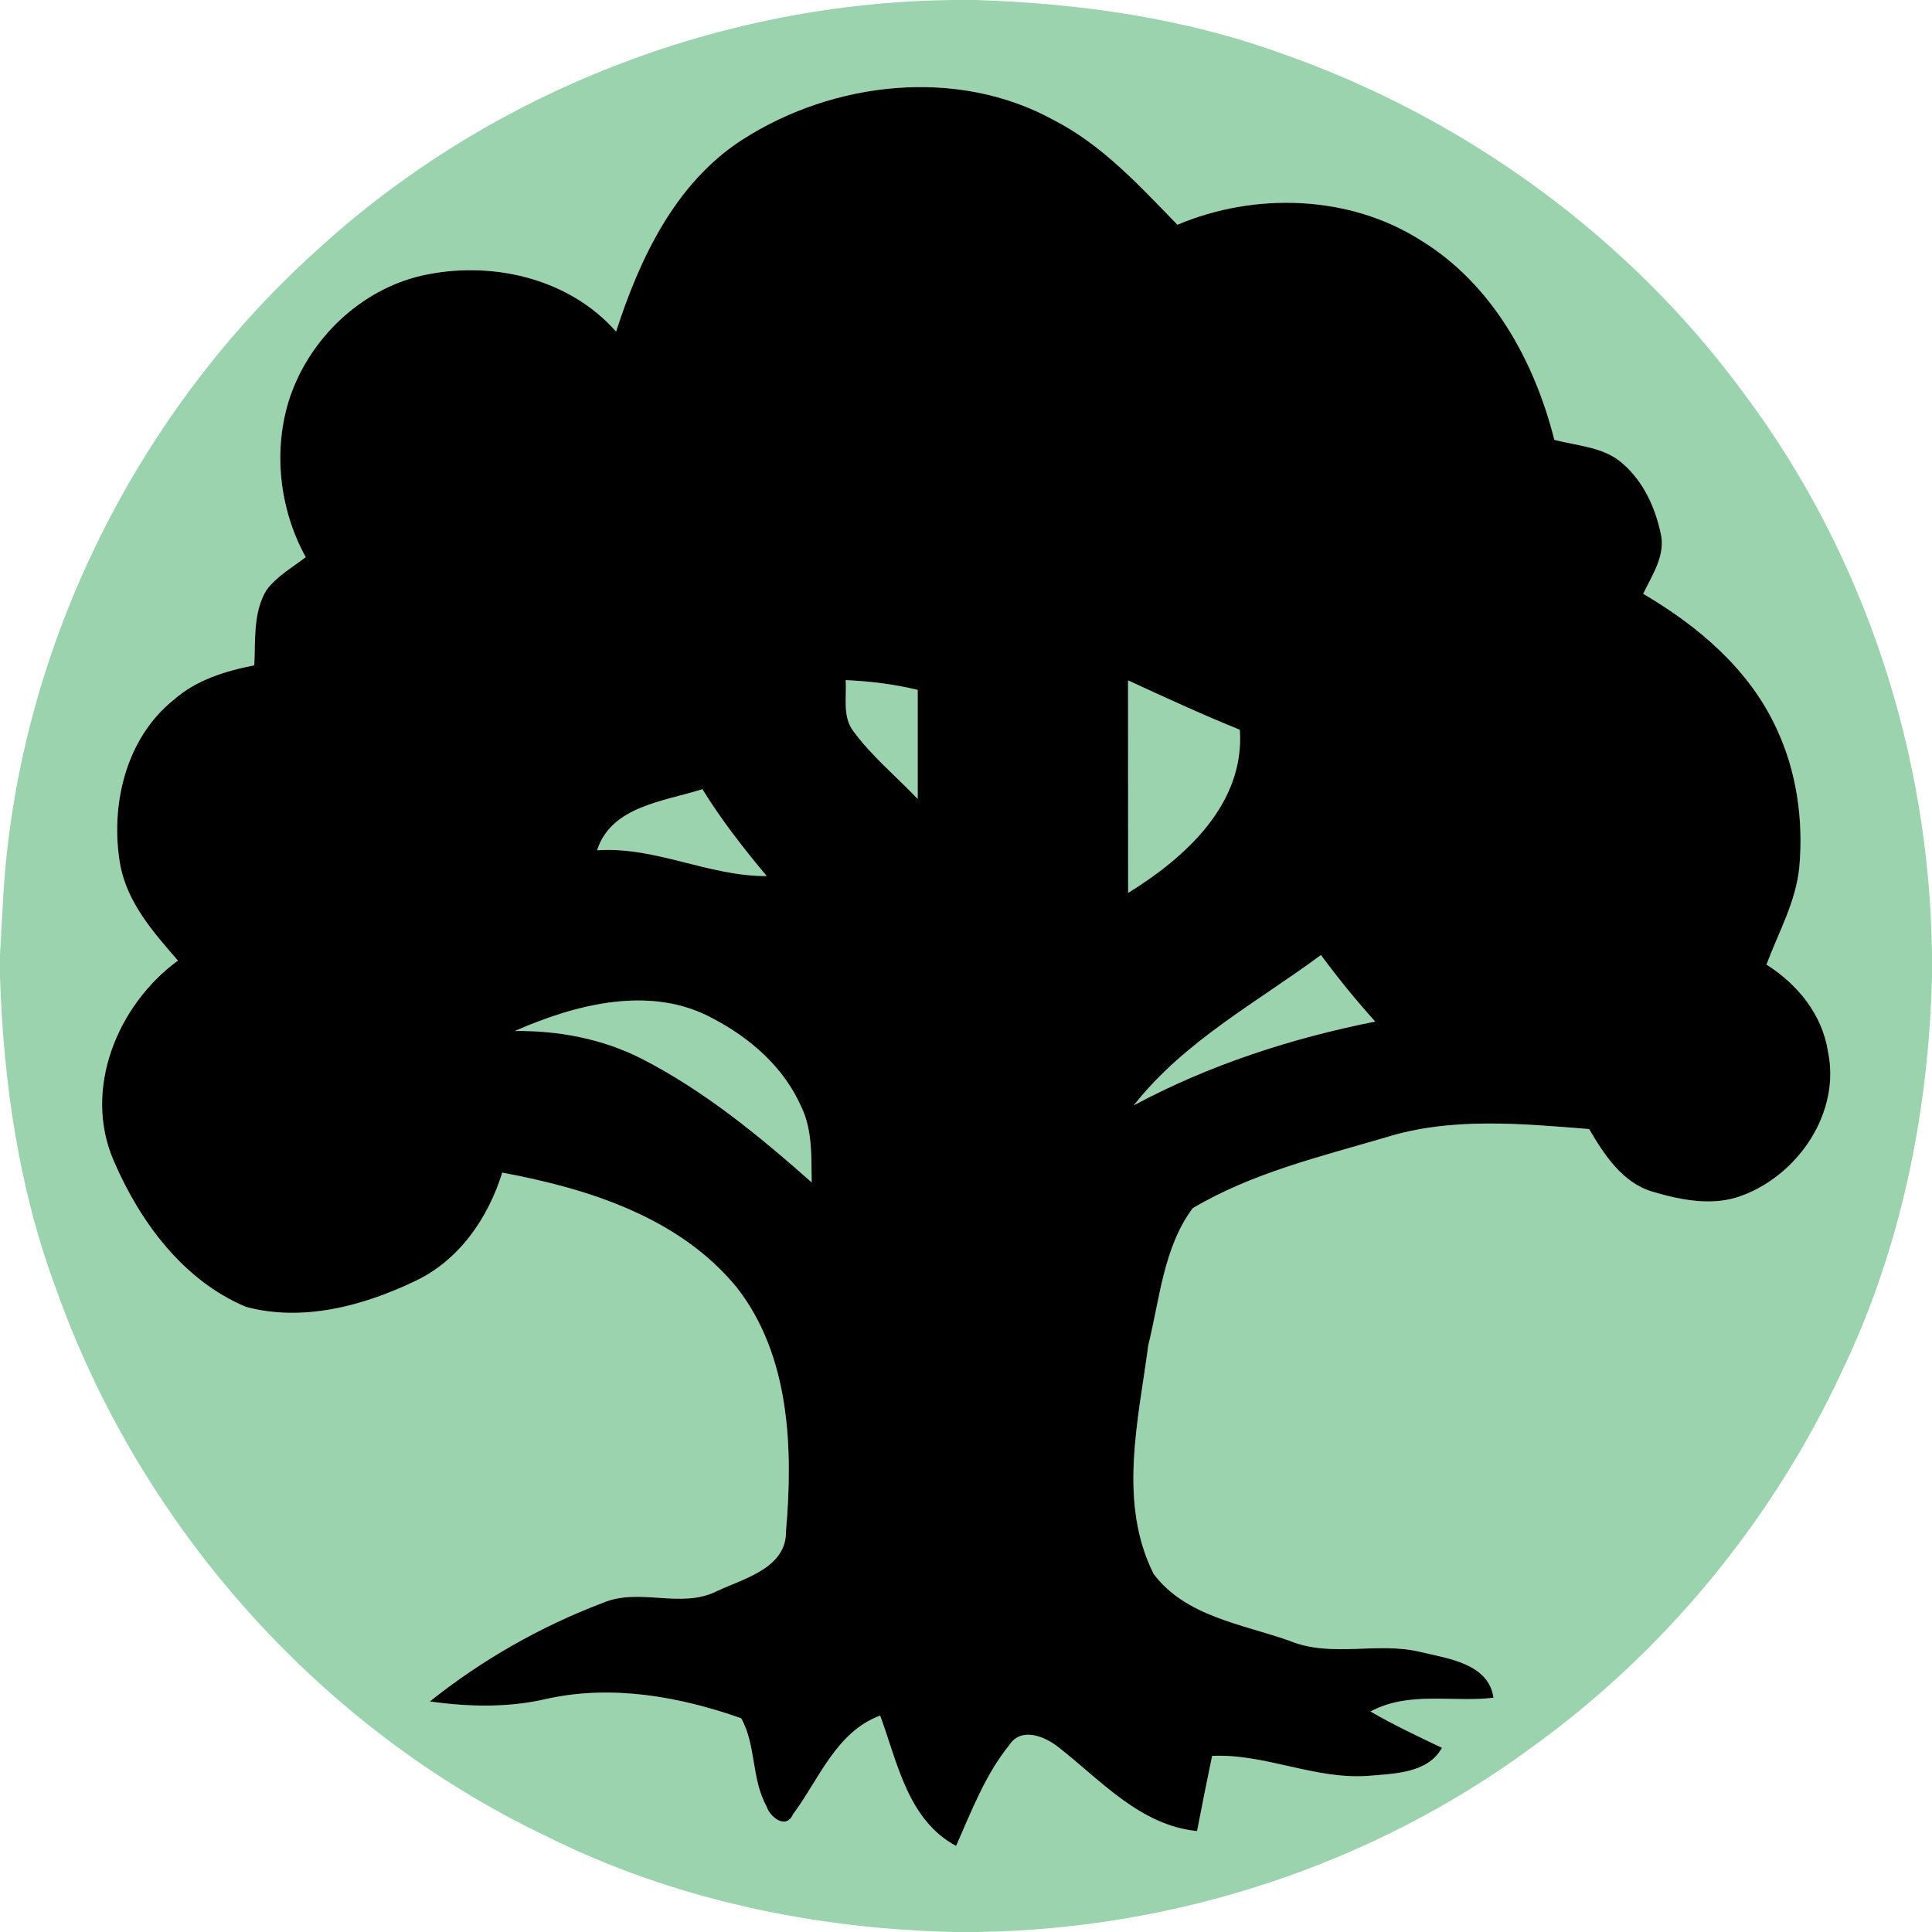
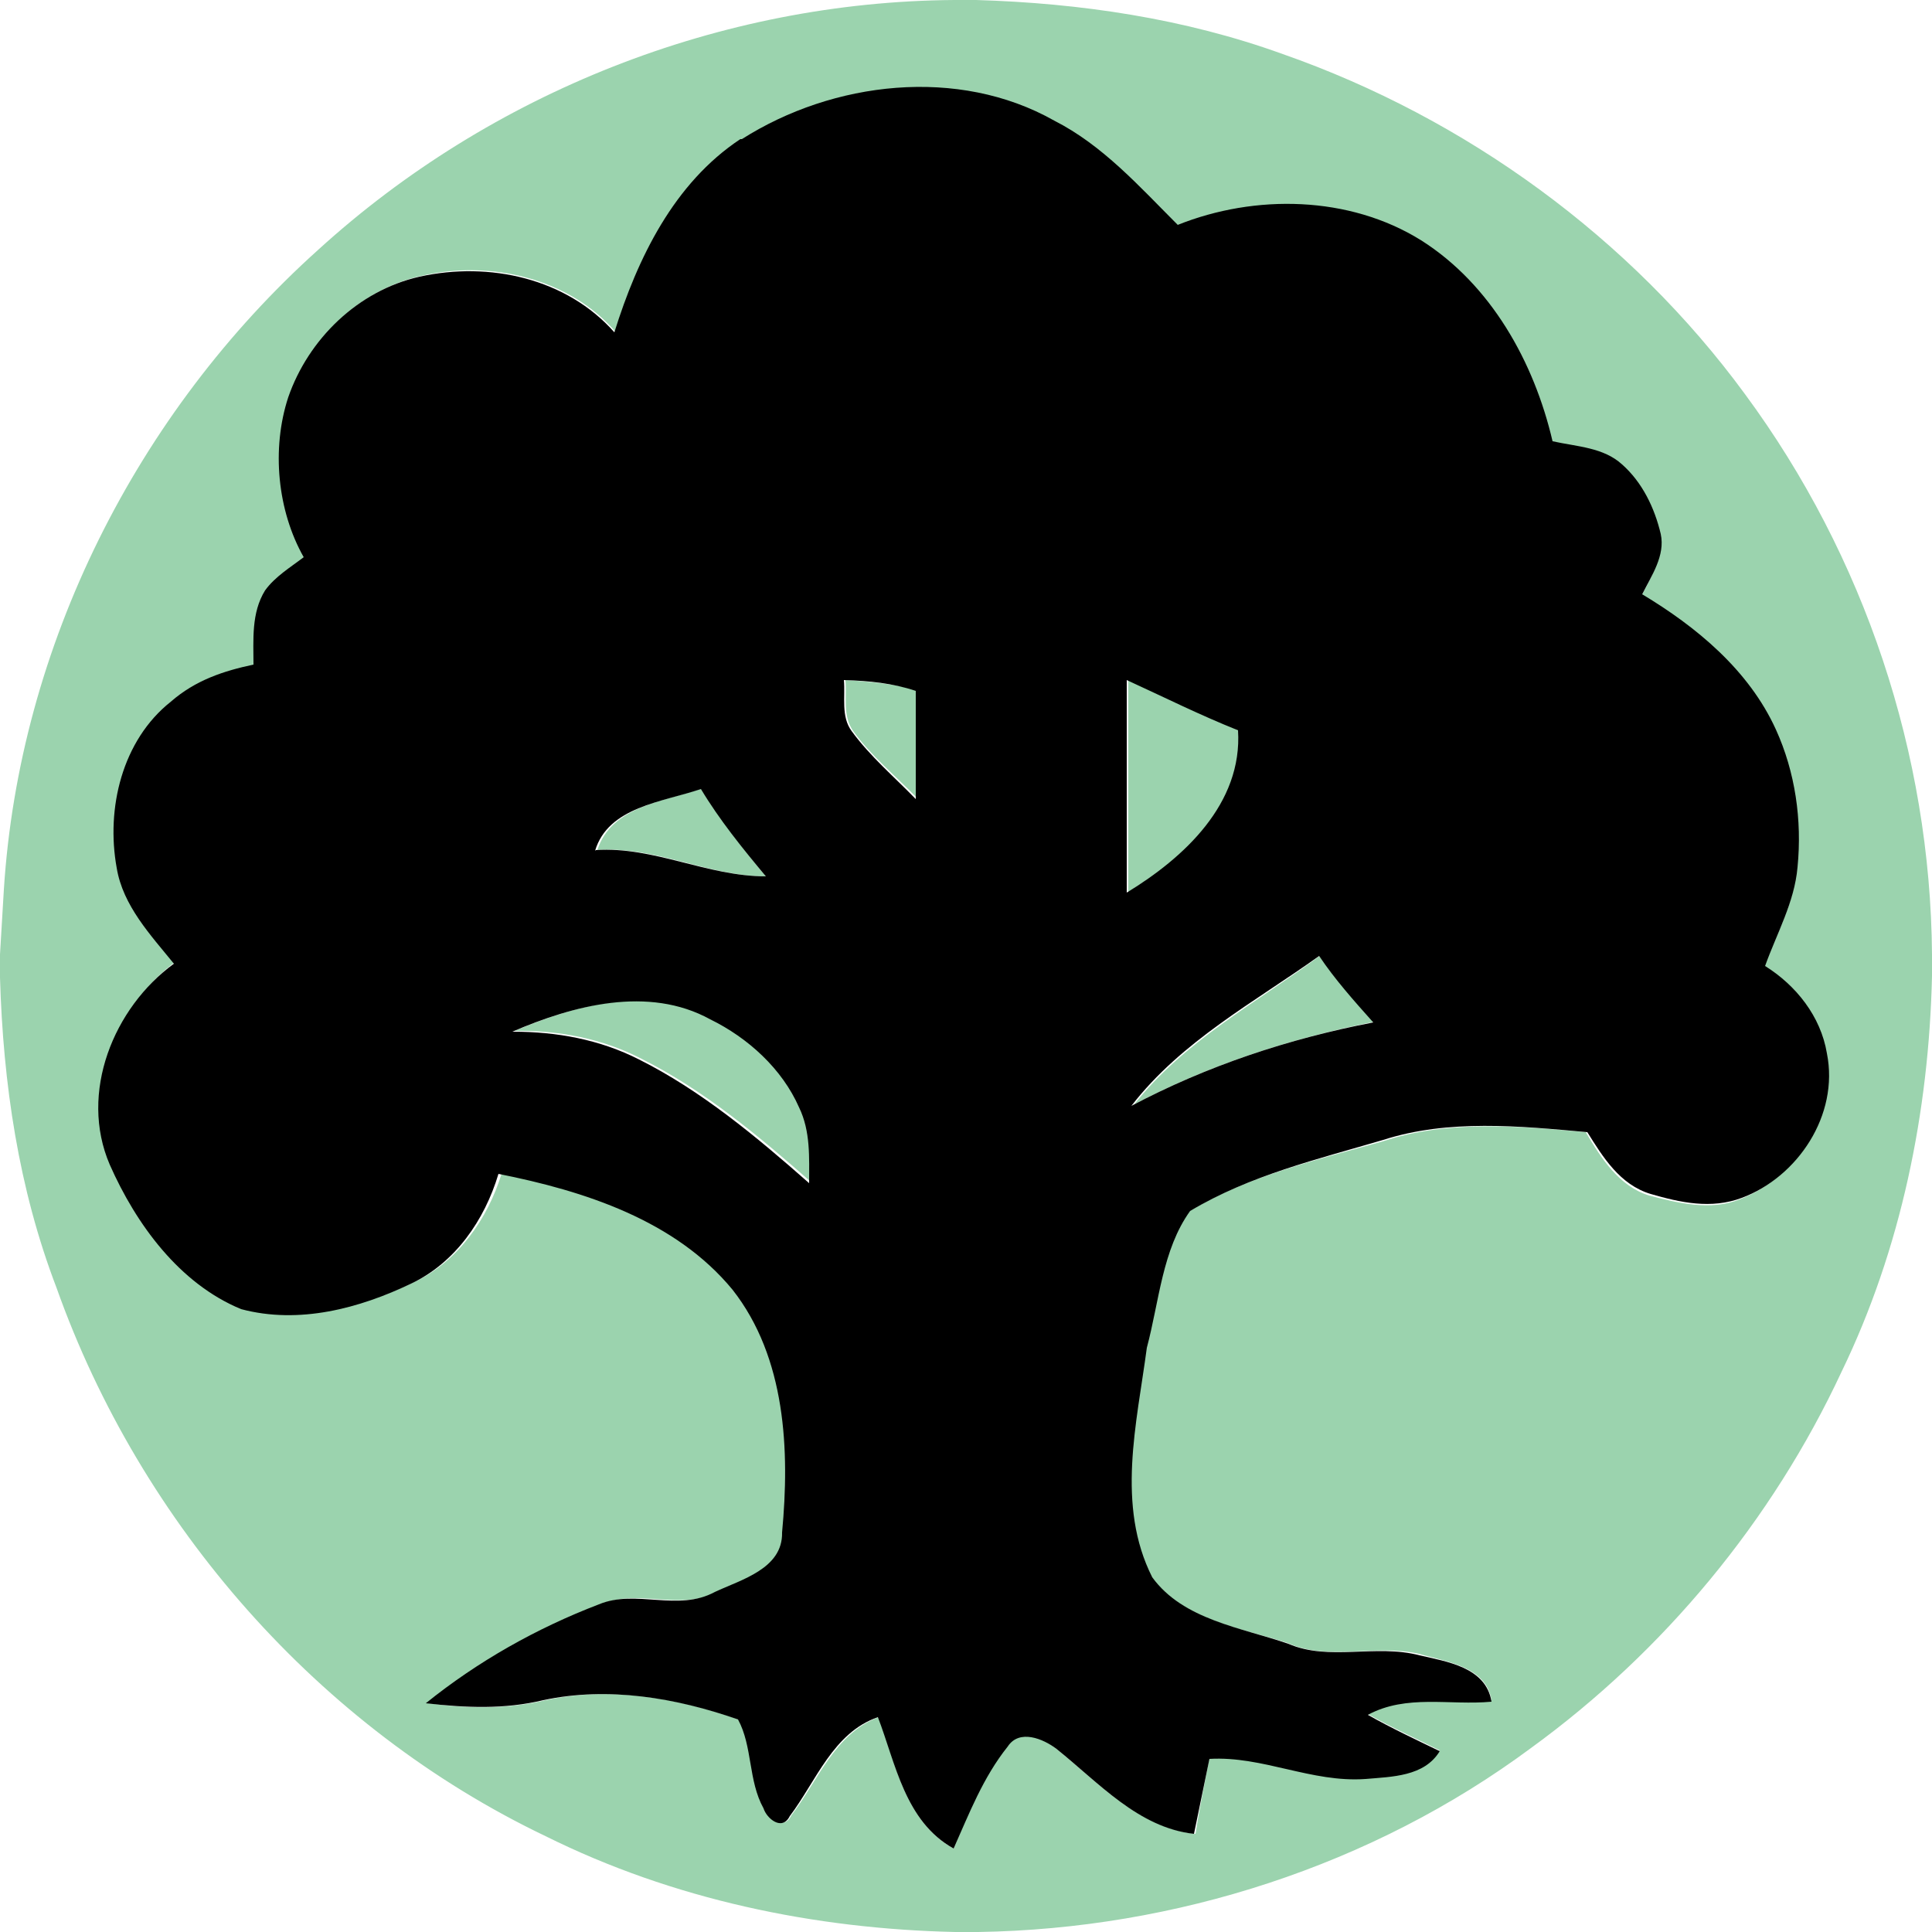
- <svg xmlns="http://www.w3.org/2000/svg" width="250pt" height="250pt" viewBox="0 0 250 250" version="1.1">
-   <g id="#9bd3aeff">
-     <path fill="#9bd3ae" opacity="1.00" d=" M 123.51 0.00 L 126.28 0.00 C 139.76 0.43 153.29 2.35 166.00 6.98 C 189.72 15.30 210.96 30.79 225.81 51.11 C 241.30 71.88 249.68 97.60 250.00 123.47 L 250.00 126.35 C 249.57 143.95 245.98 161.57 238.33 177.48 C 229.36 196.77 215.42 213.73 198.15 226.15 C 177.49 241.35 152.06 249.64 126.45 250.00 L 123.59 250.00 C 105.33 249.61 87.03 245.77 70.64 237.58 C 41.22 223.54 18.06 197.33 7.21 166.65 C 2.43 153.79 0.45 140.08 0.00 126.43 L 0.00 123.54 C 0.16 120.70 0.32 117.86 0.48 115.03 C 2.62 83.54 17.72 53.27 41.17 32.23 C 63.45 11.87 93.34 0.28 123.51 0.00 M 96.00 18.11 C 87.37 23.70 82.78 33.43 79.72 42.91 C 73.56 35.90 63.38 33.65 54.50 35.68 C 46.65 37.52 40.13 43.77 37.54 51.34 C 35.26 58.10 36.12 65.87 39.56 72.09 C 37.81 73.45 35.79 74.57 34.46 76.39 C 32.72 79.30 33.08 82.85 32.90 86.09 C 29.17 86.83 25.39 87.98 22.49 90.55 C 16.25 95.53 14.22 104.27 15.55 111.87 C 16.45 116.81 19.85 120.64 23.02 124.30 C 15.18 130.04 10.67 141.00 14.74 150.26 C 18.12 158.12 23.73 165.72 31.83 169.11 C 39.16 171.09 47.04 168.98 53.72 165.77 C 59.41 163.09 63.17 157.62 64.99 151.74 C 76.13 153.81 87.90 157.52 95.34 166.60 C 102.23 175.42 102.63 187.41 101.71 198.09 C 101.80 202.86 96.39 204.22 92.89 205.83 C 88.18 208.29 82.80 205.35 77.97 207.42 C 69.94 210.47 62.33 214.80 55.62 220.17 C 60.69 220.88 65.84 221.00 70.85 219.81 C 79.24 217.98 87.92 219.53 95.90 222.34 C 97.84 225.72 97.22 230.23 99.19 233.74 C 99.60 235.12 101.72 236.80 102.61 234.78 C 105.98 230.25 108.20 224.10 113.89 222.00 C 116.15 228.10 117.44 235.48 123.72 238.87 C 125.71 234.35 127.51 229.62 130.65 225.75 C 132.22 223.41 135.29 224.74 137.03 226.14 C 142.49 230.42 147.57 236.22 154.90 236.94 C 155.53 233.69 156.17 230.45 156.85 227.21 C 163.72 226.91 170.13 230.29 177.02 229.80 C 180.37 229.50 184.72 229.51 186.59 226.17 C 183.47 224.68 180.33 223.20 177.34 221.47 C 182.31 218.79 187.93 220.32 193.26 219.69 C 192.63 215.28 187.45 214.63 183.92 213.79 C 178.30 212.37 172.34 214.57 166.87 212.32 C 160.77 210.16 153.39 209.17 149.28 203.66 C 144.65 194.44 147.31 183.78 148.59 174.07 C 150.08 168.09 150.55 161.44 154.33 156.35 C 161.95 151.81 170.73 149.70 179.18 147.22 C 187.74 144.52 196.83 145.40 205.63 146.10 C 207.58 149.42 209.91 153.02 213.81 154.20 C 217.57 155.31 221.73 156.15 225.52 154.67 C 232.77 151.92 238.19 143.92 236.54 136.06 C 235.80 131.28 232.59 127.34 228.58 124.82 C 230.14 120.64 232.43 116.63 232.84 112.12 C 233.37 106.04 232.48 99.79 229.87 94.25 C 226.37 86.62 219.74 81.01 212.63 76.84 C 213.80 74.39 215.59 71.82 214.88 68.95 C 214.17 65.63 212.64 62.33 210.06 60.06 C 207.63 57.82 204.16 57.72 201.13 56.91 C 198.55 46.69 193.07 36.74 183.87 31.11 C 174.60 25.20 162.37 24.85 152.36 29.08 C 147.50 24.10 142.71 18.81 136.43 15.58 C 123.93 8.64 107.78 10.51 96.00 18.11 Z" />
-     <path fill="#9bd3ae" opacity="1.00" d=" M 109.43 88.01 C 112.57 88.15 115.69 88.53 118.75 89.27 C 118.75 93.97 118.75 98.68 118.75 103.38 C 115.96 100.46 112.80 97.85 110.40 94.58 C 108.99 92.68 109.58 90.20 109.43 88.01 Z" />
-     <path fill="#9bd3ae" opacity="1.00" d=" M 145.97 88.04 C 150.76 90.25 155.54 92.45 160.43 94.43 C 161.10 104.01 153.40 110.96 145.98 115.54 C 145.97 106.37 145.97 97.21 145.97 88.04 Z" />
-     <path fill="#9bd3ae" opacity="1.00" d=" M 77.26 110.03 C 79.10 104.29 85.98 103.70 90.89 102.12 C 93.34 106.10 96.22 109.78 99.21 113.36 C 91.71 113.41 84.81 109.50 77.26 110.03 Z" />
-     <path fill="#9bd3ae" opacity="1.00" d=" M 146.71 143.03 C 153.23 134.74 162.60 129.74 170.93 123.58 C 173.13 126.56 175.47 129.44 177.95 132.19 C 167.10 134.35 156.48 137.79 146.71 143.03 Z" />
-     <path fill="#9bd3ae" opacity="1.00" d=" M 66.62 133.41 C 74.48 129.96 84.18 127.41 92.20 131.77 C 97.06 134.30 101.46 138.13 103.69 143.23 C 105.16 146.27 104.97 149.72 105.03 153.00 C 98.23 146.98 91.13 141.14 83.00 136.98 C 77.94 134.42 72.27 133.34 66.62 133.41 Z" />
+ <svg xmlns="http://www.w3.org/2000/svg" viewBox="0 0 250 250">
+   <g fill="#9bd3ae">
+     <path d="M123.5 0h2.8c13.5.4 27 2.4 39.7 7 23.7 8.3 45 23.8 59.8 44 15.5 21 24 46.6 24.2 72.5v2.8c-.4 17.6-4 35.3-11.7 51.2-9 19.3-23 36.2-40.2 48.7-20.5 15.2-46 23.4-71.5 23.8h-3c-18.2-.4-36.5-4.2-53-12.4-29.3-14-52.4-40.3-63.3-71C2.4 153.8.4 140.2 0 126.5v-3l.5-8.4c2-31.5 17.2-61.7 40.7-82.8C63.5 12 93.2.2 123.5 0M96 18c-8.6 5.7-13.2 15.4-16.3 25-6-7-16.3-9.4-25.2-7.3-8 1.8-14.4 8-17 15.6C35.3 58 36 66 39.5 72c-1.7 1.5-3.7 2.6-5 4.4-1.8 3-1.4 6.4-1.6 9.7-3.8.8-7.6 2-10.5 4.5-6.3 5-8.3 13.8-7 21.4 1 4.8 4.4 8.6 7.5 12.3-7.8 5.7-12.3 16.7-8.3 26 3.4 7.8 9 15.4 17 18.8 7.5 2 15.3 0 22-3.2 5.7-2.7 9.5-8.2 11.3-14 11 2 23 5.7 30.3 14.8 7 8.8 7.3 20.8 6.4 31.5 0 5-5.3 6.2-8.8 7.8-4.8 2.5-10.2-.5-15 1.6-8 3-15.7 7.4-22.4 12.8 5 .7 10.2.8 15.2-.4 8.4-1.8 17-.3 25 2.5 2 3.4 1.4 8 3.4 11.4.4 1.4 2.5 3 3.4 1 3.4-4.4 5.6-10.6 11.3-12.7 2.2 6 3.4 13.5 9.7 17 2-4.7 3.8-9.4 7-13.3 1.5-2.3 4.6-1 6.3.4 5.5 4.4 10.6 10.2 18 11 .5-3.3 1.2-6.6 1.8-9.8 7-.3 13.3 3 20.2 2.6 3.4-.3 7.7-.3 9.6-3.6-3-1.5-6.3-3-9.3-4.7 5-2.7 10.6-1.2 16-1.8-.7-4.4-6-5-9.4-6-5.7-1.3-11.7 1-17-1.4-6.2-2-13.6-3-17.7-8.6-4.7-9.3-2-20-.7-29.6 1.5-6 2-12.6 5.7-17.7 7.6-4.5 16.4-6.6 25-9 8.4-2.8 17.5-2 26.3-1.2 2 3.4 4.3 7 8.2 8.2 3.8 1 8 2 11.7.5 7.3-2.8 12.7-10.8 11-18.6-.7-4.7-4-8.7-8-11.2 1.6-4.2 4-8.2 4.3-12.7.6-6-.3-12.2-3-17.8-3.4-7.6-10-13.2-17.2-17.4 1.2-2.4 3-5 2.3-7.8-.8-3.4-2.4-6.7-5-9-2.4-2.2-5.8-2.3-9-3-2.4-10.3-8-20.3-17-26-9.4-5.8-21.6-6-31.6-2-5-5-9.7-10.2-16-13.4-12.5-7-28.6-5-40.4 2.5z" />
+     <path d="M109.4 88c3.2.2 6.3.5 9.3 1.3v14c-2.7-2.8-6-5.5-8.3-8.7-1.4-2-.8-4.4-1-6.6zM146 88c4.8 2.3 9.5 4.5 14.4 6.4.7 9.6-7 16.6-14.4 21V88zM77.3 110c1.8-5.7 8.7-6.3 13.6-8 2.3 4 5.2 7.8 8.2 11.4-7.5 0-14.4-4-22-3.4zM146.7 143c6.5-8.3 16-13.3 24.2-19.4 2 3 4.5 5.8 7 8.6-11 2.2-21.5 5.6-31.3 10.8zM66.6 133.4c8-3.4 17.6-6 25.6-1.6 5 2.5 9.3 6.3 11.5 11.4 1.5 3 1.3 6.5 1.3 9.8-6.8-6-14-12-22-16-5-2.6-10.7-3.7-16.4-3.6z" />
  </g>
-   <g id="#000000ff">
-     <path fill="#000000" opacity="1.00" d=" M 96.00 18.11 C 107.78 10.51 123.93 8.64 136.43 15.58 C 142.71 18.81 147.50 24.10 152.36 29.08 C 162.37 24.85 174.60 25.20 183.87 31.11 C 193.07 36.74 198.55 46.69 201.13 56.91 C 204.16 57.72 207.63 57.82 210.06 60.06 C 212.64 62.33 214.17 65.63 214.88 68.95 C 215.59 71.82 213.80 74.39 212.63 76.84 C 219.74 81.01 226.37 86.62 229.87 94.25 C 232.48 99.79 233.37 106.04 232.84 112.12 C 232.43 116.63 230.14 120.64 228.58 124.82 C 232.59 127.34 235.80 131.28 236.54 136.06 C 238.19 143.92 232.77 151.92 225.52 154.67 C 221.73 156.15 217.57 155.31 213.81 154.20 C 209.91 153.02 207.58 149.42 205.63 146.10 C 196.83 145.40 187.74 144.52 179.18 147.22 C 170.73 149.70 161.95 151.81 154.33 156.35 C 150.55 161.44 150.08 168.09 148.59 174.07 C 147.31 183.78 144.65 194.44 149.28 203.66 C 153.39 209.17 160.77 210.16 166.87 212.32 C 172.34 214.57 178.30 212.37 183.92 213.79 C 187.45 214.63 192.63 215.28 193.26 219.69 C 187.93 220.32 182.31 218.79 177.34 221.47 C 180.33 223.20 183.47 224.68 186.59 226.17 C 184.72 229.51 180.37 229.50 177.02 229.80 C 170.13 230.29 163.72 226.91 156.85 227.21 C 156.17 230.45 155.53 233.69 154.90 236.94 C 147.57 236.22 142.49 230.42 137.03 226.14 C 135.29 224.74 132.22 223.41 130.65 225.75 C 127.51 229.62 125.71 234.35 123.72 238.87 C 117.44 235.48 116.15 228.10 113.89 222.00 C 108.20 224.10 105.98 230.25 102.61 234.78 C 101.72 236.80 99.60 235.12 99.19 233.74 C 97.22 230.23 97.84 225.72 95.90 222.34 C 87.92 219.53 79.24 217.98 70.85 219.81 C 65.84 221.00 60.69 220.88 55.62 220.17 C 62.33 214.80 69.94 210.47 77.97 207.42 C 82.80 205.35 88.18 208.29 92.89 205.83 C 96.39 204.22 101.80 202.86 101.71 198.09 C 102.63 187.41 102.23 175.42 95.34 166.60 C 87.90 157.52 76.13 153.81 64.99 151.74 C 63.17 157.62 59.41 163.09 53.72 165.77 C 47.04 168.98 39.16 171.09 31.83 169.11 C 23.73 165.72 18.12 158.12 14.74 150.26 C 10.67 141.00 15.18 130.04 23.02 124.30 C 19.85 120.64 16.45 116.81 15.55 111.87 C 14.22 104.27 16.25 95.53 22.49 90.55 C 25.39 87.98 29.17 86.83 32.90 86.09 C 33.08 82.85 32.72 79.30 34.46 76.39 C 35.79 74.57 37.81 73.45 39.56 72.09 C 36.12 65.87 35.26 58.10 37.54 51.34 C 40.13 43.77 46.65 37.52 54.50 35.68 C 63.38 33.65 73.56 35.90 79.72 42.91 C 82.78 33.43 87.37 23.70 96.00 18.11 M 109.43 88.01 C 109.58 90.20 108.99 92.68 110.40 94.58 C 112.80 97.85 115.96 100.46 118.75 103.38 C 118.75 98.68 118.75 93.97 118.75 89.27 C 115.69 88.53 112.57 88.15 109.43 88.01 M 145.97 88.04 C 145.97 97.21 145.97 106.37 145.98 115.54 C 153.40 110.96 161.10 104.01 160.43 94.43 C 155.54 92.45 150.76 90.25 145.97 88.04 M 77.26 110.03 C 84.81 109.50 91.71 113.41 99.21 113.36 C 96.22 109.78 93.34 106.10 90.89 102.12 C 85.98 103.70 79.10 104.29 77.26 110.03 M 146.71 143.03 C 156.48 137.79 167.10 134.35 177.95 132.19 C 175.47 129.44 173.13 126.56 170.93 123.58 C 162.60 129.74 153.23 134.74 146.71 143.03 M 66.62 133.41 C 72.27 133.34 77.94 134.42 83.00 136.98 C 91.13 141.14 98.23 146.98 105.03 153.00 C 104.97 149.72 105.16 146.27 103.69 143.23 C 101.46 138.13 97.06 134.30 92.20 131.77 C 84.18 127.41 74.48 129.96 66.62 133.41 Z" />
-   </g>
+   <path d="M96 18c11.8-7.5 28-9.4 40.4-2.4 6.3 3.2 11 8.5 16 13.5 10-4 22.2-3.8 31.5 2 9 5.7 14.6 15.7 17 26 3.2.7 6.6.8 9 3 2.6 2.3 4.2 5.6 5 9 .6 2.8-1.2 5.4-2.4 7.8 7 4.2 13.8 9.8 17.3 17.5 2.5 5.5 3.4 11.7 2.8 17.8-.4 4.6-2.7 8.6-4.2 12.8 4 2.5 7.2 6.5 8 11.3 1.6 8-3.8 16-11 18.7-4 1.5-8 .6-11.8-.5-4-1.2-6.2-4.8-8.2-8-8.8-.8-18-1.7-26.4 1-8.5 2.5-17.3 4.6-25 9.2-3.6 5-4 11.7-5.6 17.7-1.3 9.8-4 20.4.7 29.7 4 5.5 11.5 6.5 17.6 8.6 5.3 2.3 11.3 0 17 1.5 3.4.8 8.6 1.5 9.3 6-5.4.5-11-1-16 1.7 3 1.7 6.2 3.2 9.3 4.7-2 3.3-6.2 3.3-9.6 3.6-7 .5-13.3-3-20.2-2.6l-2 9.7c-7.2-.8-12.3-6.6-17.8-11-1.7-1.3-4.8-2.6-6.3-.3-3.2 4-5 8.7-7 13.2-6.3-3.5-7.5-11-9.8-17-5.8 2-8 8.3-11.4 12.8-1 2-3 .3-3.4-1-2-3.6-1.4-8-3.3-11.5-8-2.8-16.8-4.3-25.2-2.5-5 1.2-10 1-15.2.4 6.7-5.4 14.3-9.7 22.4-12.8 4.8-2 10.2 1 15-1.6 3.4-1.6 8.8-3 8.7-7.7 1-10.6.5-22.6-6.4-31.4-7.4-9-19.2-12.8-30.3-15-1.8 6-5.6 11.5-11.3 14.2-6.7 3.2-14.5 5.3-22 3.3-8-3.3-13.6-11-17-18.7-4-9.3.5-20.3 8.3-26-3-3.7-6.6-7.5-7.4-12.4-1.4-7.7.7-16.5 7-21.5C25.3 88 29 86.8 32.8 86c0-3.2-.3-6.7 1.5-9.6 1.3-1.8 3.3-3 5-4.3-3.4-6-4.2-14-2-20.7 2.6-7.5 9-13.8 17-15.6 9-2 19 .2 25.2 7.2 3-9.6 7.7-19.3 16.3-25m13.4 70c.2 2.2-.4 4.7 1 6.6 2.4 3.3 5.6 6 8.3 8.8v-14c-3-1-6-1.3-9.3-1.4m36.6 0v27.5c7.4-4.5 15-11.5 14.4-21-5-2-9.6-4.3-14.4-6.5m-68.7 22c7.5-.5 14.4 3.4 22 3.4-3-3.6-6-7.3-8.4-11.3-5 1.7-12 2.3-13.7 8m69.4 33c9.8-5.2 20.4-8.7 31.3-10.8-2.5-2.8-5-5.6-7-8.6-8.4 6-17.8 11-24.3 19.4m-80-9.6c5.6 0 11.2 1 16.3 3.6 8 4 15.2 10 22 16 0-3.3.2-6.7-1.3-9.8-2.2-5-6.6-9-11.5-11.4-8-4.4-17.7-1.8-25.6 1.6z" />
</svg>
